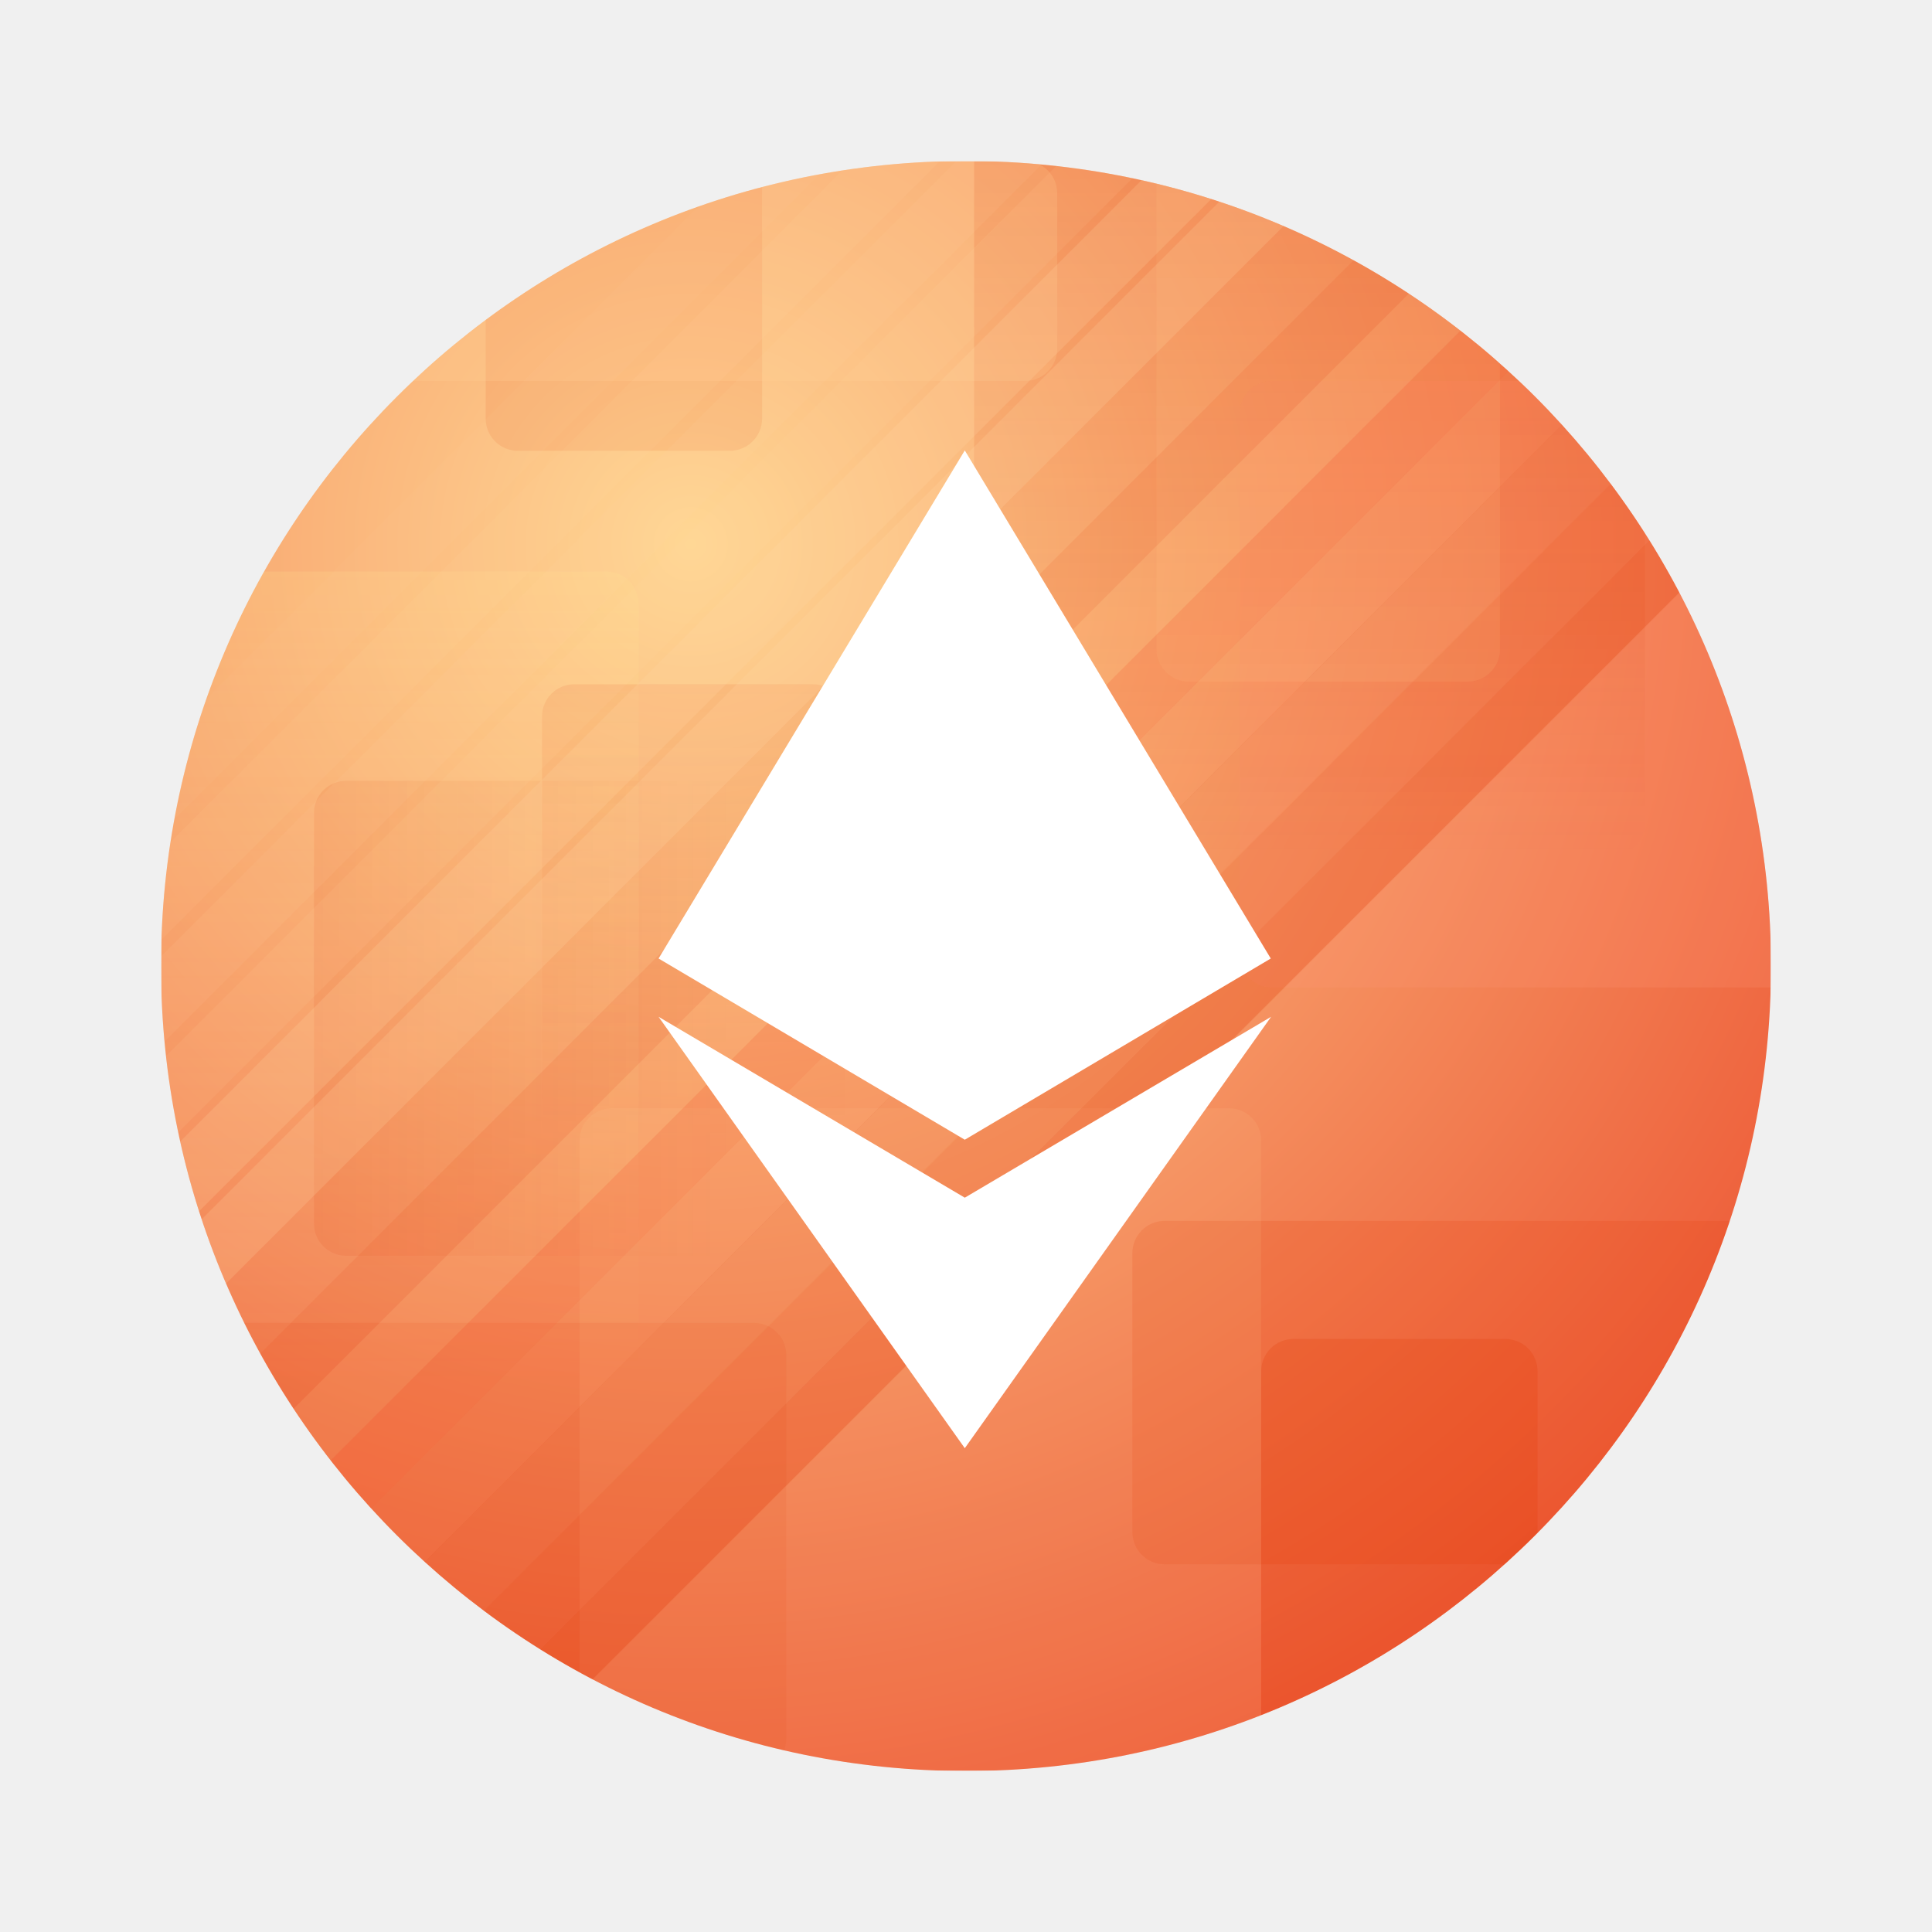
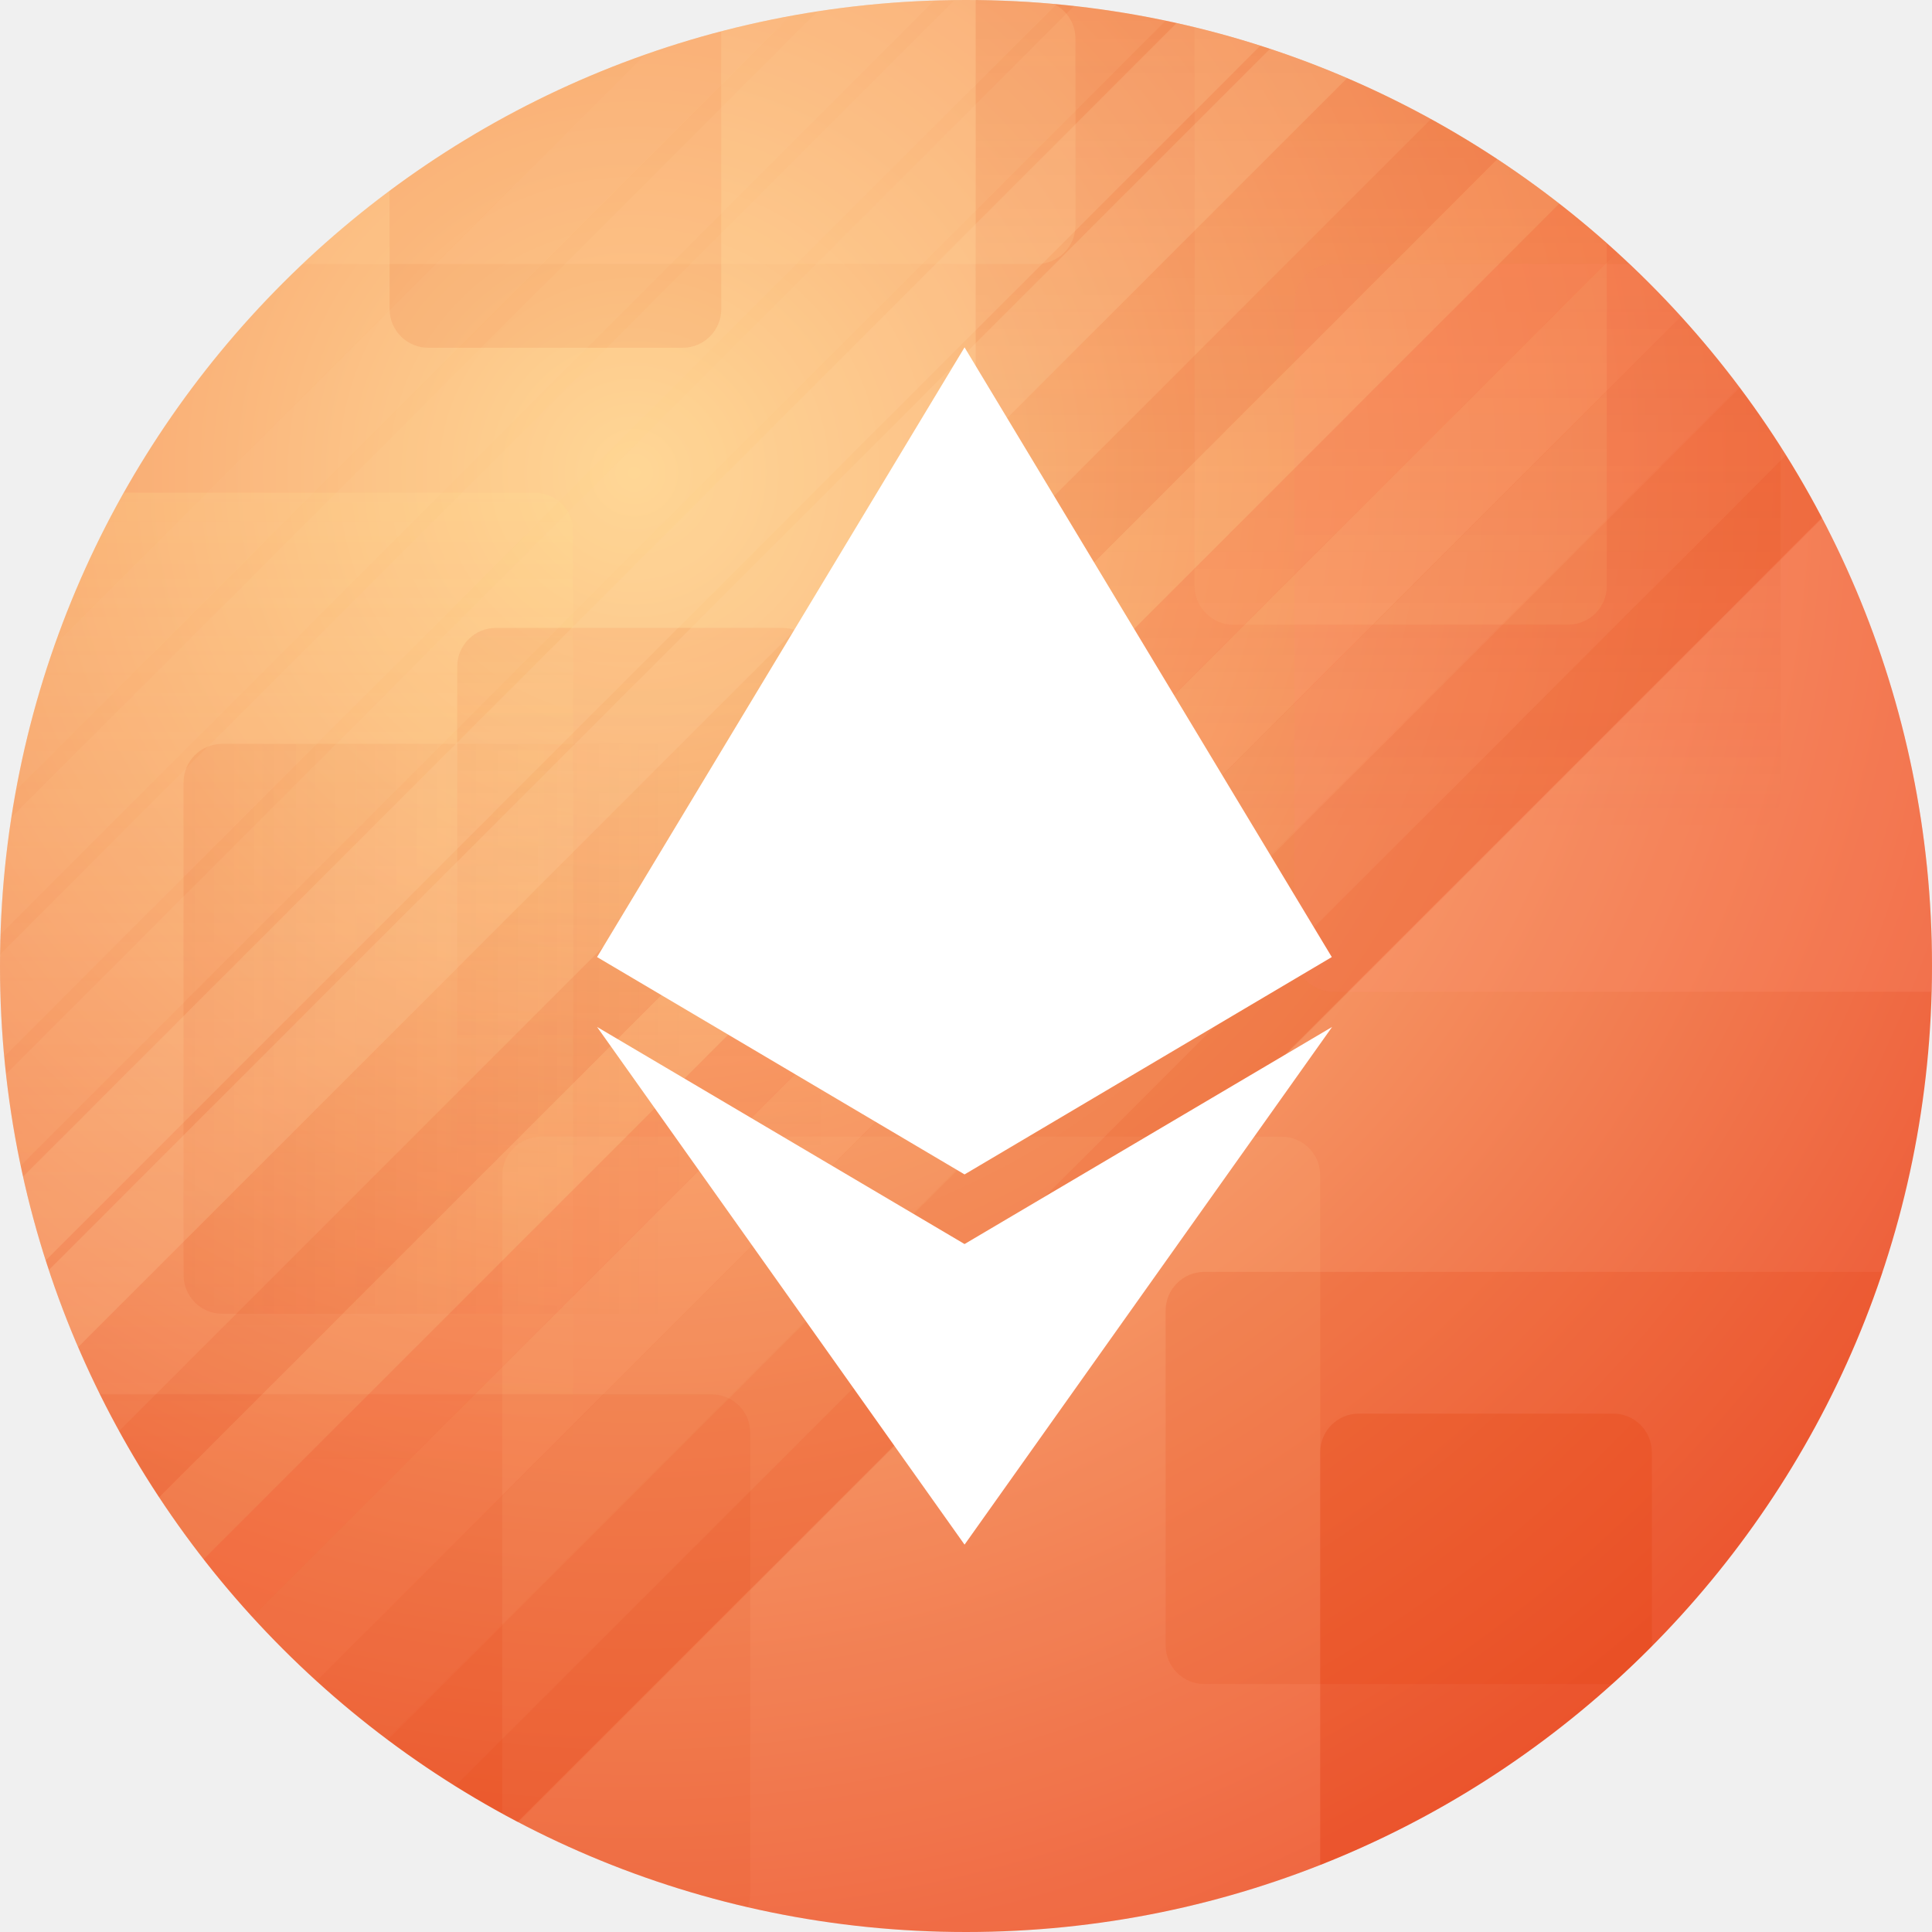
<svg xmlns="http://www.w3.org/2000/svg" width="24" height="24" viewBox="0 0 24 24" fill="none">
-   <g clip-path="url(#clip0_3191_4622)">
-     <mask id="mask0_3191_4622" style="mask-type:luminance" maskUnits="userSpaceOnUse" x="2" y="2" width="20" height="20">
-       <path d="M22 2H2V22H22V2Z" fill="white" />
-     </mask>
-     <g mask="url(#mask0_3191_4622)">
-       <path d="M12 22C17.523 22 22 17.523 22 12C22 6.477 17.523 2 12 2C6.477 2 2 6.477 2 12C2 17.523 6.477 22 12 22Z" fill="url(#paint0_radial_3191_4622)" />
-       <mask id="mask1_3191_4622" style="mask-type:alpha" maskUnits="userSpaceOnUse" x="2" y="2" width="20" height="20">
-         <path d="M12 22C17.523 22 22 17.523 22 12C22 6.477 17.523 2 12 2C6.477 2 2 6.477 2 12C2 17.523 6.477 22 12 22Z" fill="url(#paint1_radial_3191_4622)" />
+   <g clip-path="url(#clip0_55_3333)">
+     <g clip-path="url(#clip1_55_3333)">
+       <mask id="mask0_55_3333" style="mask-type:luminance" maskUnits="userSpaceOnUse" x="0" y="0" width="24" height="24">
+         <path d="M24 0H0V24H24V0Z" fill="white" />
      </mask>
-       <g mask="url(#mask1_3191_4622)">
-         <path opacity="0.2" d="M1.667 7.5C1.667 7.279 1.846 7.1 2.067 7.1H7.533C7.754 7.1 7.933 7.279 7.933 7.5V16.8C7.933 17.021 7.754 17.2 7.533 17.2H2.067C1.846 17.2 1.667 17.021 1.667 16.8V7.5Z" fill="url(#paint2_linear_3191_4622)" />
-         <path opacity="0.2" d="M14.067 15.566C14.067 15.346 14.246 15.166 14.467 15.166H21.6C21.821 15.166 22 15.346 22 15.566V19.033C22 19.254 21.821 19.433 21.6 19.433H14.467C14.246 19.433 14.067 19.254 14.067 19.033V15.566Z" fill="#E74310" />
-         <path opacity="0.2" d="M18.7 16.633C18.921 16.633 19.1 16.812 19.1 17.033V23.767C19.1 23.988 18.921 24.167 18.7 24.167H16.067C15.846 24.167 15.667 23.988 15.667 23.767V17.033C15.667 16.812 15.846 16.633 16.067 16.633H18.7Z" fill="#DF3600" />
-         <path opacity="0.1" d="M10.1 8.5C10.321 8.5 10.5 8.679 10.5 8.9V14.267C10.5 14.488 10.321 14.667 10.1 14.667H7.133C6.912 14.667 6.733 14.488 6.733 14.267V8.9C6.733 8.679 6.912 8.5 7.133 8.5H10.1Z" fill="url(#paint3_linear_3191_4622)" />
-         <path opacity="0.1" d="M3.9 10.1C3.9 9.879 4.079 9.7 4.3 9.7H9.167C9.388 9.7 9.567 9.879 9.567 10.1V15.2C9.567 15.421 9.388 15.6 9.167 15.6H4.3C4.079 15.6 3.9 15.421 3.9 15.2V10.1Z" fill="url(#paint4_linear_3191_4622)" />
-         <path opacity="0.2" d="M22 4.733C22.221 4.733 22.4 4.912 22.4 5.133V11.867C22.4 12.087 22.221 12.267 22 12.267H15.8C15.579 12.267 15.4 12.087 15.4 11.867V5.133C15.4 4.912 15.579 4.733 15.8 4.733H22Z" fill="#FF9776" />
-         <path opacity="0.2" d="M18.233 0.267C18.454 0.267 18.633 0.446 18.633 0.667V8.067C18.633 8.287 18.454 8.467 18.233 8.467H14.767C14.546 8.467 14.367 8.287 14.367 8.067V0.667C14.367 0.446 14.546 0.267 14.767 0.267H18.233Z" fill="#FFCA8C" />
-         <path opacity="0.2" d="M20.033 1.6C20.254 1.6 20.433 1.779 20.433 2V10.233C20.433 10.454 20.254 10.633 20.033 10.633H12.5C12.279 10.633 12.1 10.454 12.1 10.233V2C12.1 1.779 12.279 1.6 12.5 1.6H20.033Z" fill="url(#paint5_linear_3191_4622)" />
-         <path opacity="0.1" d="M9.067 -0.733C9.288 -0.733 9.467 -0.554 9.467 -0.333V5.2C9.467 5.421 9.288 5.6 9.067 5.6H6.433C6.212 5.6 6.033 5.421 6.033 5.2V-0.333C6.033 -0.554 6.212 -0.733 6.433 -0.733H9.067Z" fill="#DF3600" />
-         <path opacity="0.1" d="M9.367 16.433C9.588 16.433 9.767 16.612 9.767 16.833V21.6C9.767 21.821 9.588 22 9.367 22H2.667C2.446 22 2.267 21.821 2.267 21.6L2.267 16.833C2.267 16.612 2.446 16.433 2.667 16.433H9.367Z" fill="#DF3600" />
-         <path opacity="0.1" d="M15.267 13.767C15.488 13.767 15.667 13.946 15.667 14.167V21.6C15.667 21.821 15.488 22 15.267 22H7.6C7.379 22 7.2 21.821 7.2 21.6V14.167C7.2 13.946 7.379 13.767 7.6 13.767H15.267Z" fill="#FFD494" />
-         <path opacity="0.2" d="M12.733 2C12.954 2 13.133 2.179 13.133 2.4V4.333C13.133 4.554 12.954 4.733 12.733 4.733H4.733C4.512 4.733 4.333 4.554 4.333 4.333V2.4C4.333 2.179 4.512 2 4.733 2L12.733 2Z" fill="#FFD494" />
-         <path opacity="0.1" d="M6.425 21.805L21.405 6.825L20.892 6.311L5.911 21.291L6.425 21.805Z" fill="#DF3600" />
-         <path opacity="0.1" d="M5.301 20.715L20.282 5.734L19.613 5.065L4.632 20.046L5.301 20.715Z" fill="#DF3600" />
-         <path opacity="0.1" d="M4.669 20.016L19.649 5.035L18.98 4.366L4 19.347L4.669 20.016Z" fill="#F45C2C" />
-         <path opacity="0.2" d="M4.069 19.282L19.049 4.302L18.499 3.752L3.518 18.732L4.069 19.282Z" fill="#F45C2C" />
-         <path opacity="0.1" d="M3.517 18.731L18.497 3.75L17.947 3.2L2.967 18.18L3.517 18.731Z" fill="#FFBC6E" />
-         <path opacity="0.1" d="M3.151 17.997L18.131 3.017L17.58 2.467L2.6 17.447L3.151 17.997Z" fill="#DF3600" />
-         <path opacity="0.09" d="M1.384 13.598L13.196 1.785L12.646 1.235L0.833 13.047L1.384 13.598Z" fill="#FFD5A4" />
-         <path opacity="0.08" d="M0.751 12.929L12.563 1.117L12.012 0.567L0.2 12.379L0.751 12.929Z" fill="#FFD5A4" />
-         <path opacity="0.05" d="M0.184 12.162L11.996 0.35L11.445 -0.2L-0.367 11.612L0.184 12.162Z" fill="#FFD5A4" />
-         <path opacity="0.2" d="M2.317 15.203L16.036 1.484L15.486 0.933L1.767 14.652L2.317 15.203Z" fill="#FFD5A4" />
-         <path opacity="0.2" d="M2.684 16.069L16.403 2.35L15.852 1.8L2.133 15.519L2.684 16.069Z" fill="#FFD5A4" />
-         <path opacity="0.1" d="M2.084 14.197L14.26 2.021L13.71 1.471L1.533 13.647L2.084 14.197Z" fill="#FFD5A4" />
-         <path opacity="0.1" d="M6.403 21.817L21.383 6.836L20.285 5.738L5.305 20.718L6.403 21.817Z" fill="#DF3600" />
-         <path opacity="0.1" d="M6.403 21.817L21.383 6.836L20.279 5.732L5.299 20.712L6.403 21.817Z" fill="#DF3600" />
+       <g mask="url(#mask0_55_3333)">
+         <path d="M12 24C18.627 24 24 18.627 24 12C24 5.373 18.627 0 12 0C5.373 0 0 5.373 0 12C0 18.627 5.373 24 12 24Z" fill="url(#paint0_radial_55_3333)" />
+         <mask id="mask1_55_3333" style="mask-type:alpha" maskUnits="userSpaceOnUse" x="0" y="0" width="24" height="24">
+           <path d="M12 24C18.627 24 24 18.627 24 12C24 5.373 18.627 0 12 0C5.373 0 0 5.373 0 12C0 18.627 5.373 24 12 24Z" fill="url(#paint1_radial_55_3333)" />
+         </mask>
+         <g mask="url(#mask1_55_3333)">
+           <path opacity="0.2" d="M-0.4 6.6C-0.4 6.335 -0.185 6.12 0.08 6.12H6.64C6.905 6.12 7.12 6.335 7.12 6.6V17.76C7.12 18.025 6.905 18.24 6.64 18.24H0.08C-0.185 18.24 -0.4 18.025 -0.4 17.76V6.6Z" fill="url(#paint2_linear_55_3333)" />
+           <path opacity="0.2" d="M14.48 16.28C14.48 16.015 14.695 15.8 14.96 15.8H23.52C23.785 15.8 24 16.015 24 16.28V20.44C24 20.705 23.785 20.92 23.52 20.92H14.96C14.695 20.92 14.48 20.705 14.48 20.44V16.28Z" fill="#E74310" />
+           <path opacity="0.2" d="M20.04 17.56C20.305 17.56 20.52 17.775 20.52 18.04V26.12C20.52 26.385 20.305 26.6 20.04 26.6H16.88C16.615 26.6 16.4 26.385 16.4 26.12V18.04C16.4 17.775 16.615 17.56 16.88 17.56H20.04Z" fill="#DF3600" />
+           <path opacity="0.1" d="M9.72 7.8C9.985 7.8 10.2 8.015 10.2 8.28V14.72C10.2 14.985 9.985 15.2 9.72 15.2H6.16C5.895 15.2 5.68 14.985 5.68 14.72V8.28C5.68 8.015 5.895 7.8 6.16 7.8H9.72Z" fill="url(#paint3_linear_55_3333)" />
+           <path opacity="0.1" d="M2.28 9.72C2.28 9.455 2.495 9.24 2.76 9.24H8.6C8.865 9.24 9.08 9.455 9.08 9.72V15.84C9.08 16.105 8.865 16.32 8.6 16.32H2.76C2.495 16.32 2.28 16.105 2.28 15.84V9.72Z" fill="url(#paint4_linear_55_3333)" />
+           <path opacity="0.2" d="M24 3.28C24.265 3.28 24.48 3.495 24.48 3.76V11.84C24.48 12.105 24.265 12.32 24 12.32H16.56C16.295 12.32 16.08 12.105 16.08 11.84V3.76C16.08 3.495 16.295 3.28 16.56 3.28H24Z" fill="#FF9776" />
+           <path opacity="0.2" d="M19.48 -2.08C19.745 -2.08 19.96 -1.865 19.96 -1.6V7.28C19.96 7.545 19.745 7.76 19.48 7.76H15.32C15.055 7.76 14.84 7.545 14.84 7.28V-1.6C14.84 -1.865 15.055 -2.08 15.32 -2.08H19.48Z" fill="#FFCA8C" />
+           <path opacity="0.2" d="M21.64 -0.48C21.905 -0.48 22.12 -0.265 22.12 1.99401e-05V9.88C22.12 10.145 21.905 10.36 21.64 10.36H12.6C12.335 10.36 12.12 10.145 12.12 9.88V1.97875e-05C12.12 -0.265 12.335 -0.48 12.6 -0.48H21.64Z" fill="url(#paint5_linear_55_3333)" />
+           <path opacity="0.1" d="M8.48 -3.28C8.745 -3.28 8.96 -3.065 8.96 -2.8V3.84C8.96 4.105 8.745 4.32 8.48 4.32H5.32C5.055 4.32 4.84 4.105 4.84 3.84V-2.8C4.84 -3.065 5.055 -3.28 5.32 -3.28H8.48Z" fill="#DF3600" />
+           <path opacity="0.1" d="M8.84 17.32C9.105 17.32 9.32 17.535 9.32 17.8V23.52C9.32 23.785 9.105 24 8.84 24H0.8C0.535 24 0.32 23.785 0.32 23.52L0.32 17.8C0.32 17.535 0.535 17.32 0.8 17.32H8.84Z" fill="#DF3600" />
+           <path opacity="0.1" d="M15.92 14.12C16.185 14.12 16.4 14.335 16.4 14.6V23.52C16.4 23.785 16.185 24 15.92 24H6.72C6.455 24 6.24 23.785 6.24 23.52V14.6C6.24 14.335 6.455 14.12 6.72 14.12H15.92Z" fill="#FFD494" />
+           <path opacity="0.2" d="M12.88 4.19628e-07C13.145 4.31216e-07 13.36 0.215 13.36 0.48V2.8C13.36 3.065 13.145 3.28 12.88 3.28H3.28C3.015 3.28 2.8 3.065 2.8 2.8V0.48C2.8 0.215 3.015 -1.15878e-08 3.28 0L12.88 4.19628e-07Z" fill="#FFD494" />
+           <path opacity="0.1" d="M5.31 23.766L23.286 5.79L22.67 5.173L4.693 23.15L5.31 23.766Z" fill="#DF3600" />
+           <path opacity="0.1" d="M3.961 22.458L21.938 4.481L21.135 3.679L3.159 21.655L3.961 22.458Z" fill="#DF3600" />
+           <path opacity="0.1" d="M3.203 21.619L21.179 3.643L20.376 2.84L2.4 20.816L3.203 21.619Z" fill="#F45C2C" />
+           <path opacity="0.2" d="M2.483 20.739L20.459 2.763L19.798 2.102L1.822 20.078L2.483 20.739Z" fill="#F45C2C" />
+           <path opacity="0.1" d="M1.821 20.077L19.797 2.101L19.136 1.44L1.16 19.416L1.821 20.077Z" fill="#FFBC6E" />
+           <path opacity="0.1" d="M1.381 19.197L19.357 1.221L18.696 0.56L0.72 18.536L1.381 19.197Z" fill="#DF3600" />
+           <path opacity="0.09" d="M-0.739 13.917L13.435 -0.258L12.774 -0.918L-1.4 13.256L-0.739 13.917Z" fill="#FFD5A4" />
+           <path opacity="0.08" d="M-1.499 13.115L12.675 -1.059L12.014 -1.72L-2.16 12.454L-1.499 13.115Z" fill="#FFD5A4" />
+           <path opacity="0.05" d="M-2.179 12.195L11.995 -1.979L11.335 -2.64L-2.84 11.534L-2.179 12.195Z" fill="#FFD5A4" />
+           <path opacity="0.2" d="M0.381 15.844L16.843 -0.619L16.183 -1.28L-0.28 15.183L0.381 15.844Z" fill="#FFD5A4" />
+           <path opacity="0.2" d="M0.821 16.884L17.284 0.421L16.623 -0.24L0.16 16.223L0.821 16.884Z" fill="#FFD5A4" />
+           <path opacity="0.1" d="M0.101 14.637L14.712 0.026L14.051 -0.635L-0.56 13.976L0.101 14.637Z" fill="#FFD5A4" />
+           <path opacity="0.1" d="M5.283 23.78L23.26 5.803L21.942 4.485L3.965 22.462L5.283 23.78Z" fill="#DF3600" />
+           <path opacity="0.1" d="M5.283 23.78L23.26 5.803L21.935 4.479L3.959 22.455L5.283 23.78Z" fill="#DF3600" />
+         </g>
+         <path d="M11.982 14.589L7.417 11.889L11.982 4.315L16.544 11.889L11.982 14.589Z" fill="white" />
+         <path d="M11.982 19.188L7.417 12.757L11.982 15.454L16.548 12.757L11.982 19.188Z" fill="white" />
      </g>
-       <path d="M11.985 14.158L8.181 11.907L11.985 5.595L15.786 11.907L11.985 14.158Z" fill="white" />
-       <path d="M11.985 17.99L8.181 12.631L11.985 14.878L15.79 12.631L11.985 17.99Z" fill="white" />
    </g>
  </g>
  <defs>
-     <radialGradient id="paint0_radial_3191_4622" cx="0" cy="0" r="1" gradientUnits="userSpaceOnUse" gradientTransform="translate(8.53333 6.78333) rotate(54.1675) scale(16.5694)">
+     <radialGradient id="paint0_radial_55_3333" cx="0" cy="0" r="1" gradientUnits="userSpaceOnUse" gradientTransform="translate(7.84 5.74) rotate(54.1675) scale(19.8833)">
      <stop stop-color="#FFD794" />
      <stop offset="1" stop-color="#ED5A37" />
    </radialGradient>
-     <radialGradient id="paint1_radial_3191_4622" cx="0" cy="0" r="1" gradientUnits="userSpaceOnUse" gradientTransform="translate(8.53333 6.78333) rotate(54.1675) scale(16.5694)">
+     <radialGradient id="paint1_radial_55_3333" cx="0" cy="0" r="1" gradientUnits="userSpaceOnUse" gradientTransform="translate(7.84 5.74) rotate(54.1675) scale(19.8833)">
      <stop stop-color="#FFD794" />
      <stop offset="1" stop-color="#ED5A37" />
    </radialGradient>
-     <linearGradient id="paint2_linear_3191_4622" x1="4.8" y1="7.1" x2="4.8" y2="17.2" gradientUnits="userSpaceOnUse">
+     <linearGradient id="paint2_linear_55_3333" x1="3.36" y1="6.12" x2="3.36" y2="18.24" gradientUnits="userSpaceOnUse">
      <stop stop-color="#FFE090" />
      <stop offset="1" stop-color="#FFE090" stop-opacity="0" />
    </linearGradient>
-     <linearGradient id="paint3_linear_3191_4622" x1="8.6" y1="8.5" x2="8.6" y2="14.2" gradientUnits="userSpaceOnUse">
+     <linearGradient id="paint3_linear_55_3333" x1="7.92" y1="7.8" x2="7.92" y2="14.64" gradientUnits="userSpaceOnUse">
      <stop stop-color="#DF3600" />
      <stop offset="1" stop-color="#DF3600" stop-opacity="0" />
    </linearGradient>
-     <linearGradient id="paint4_linear_3191_4622" x1="3.9" y1="12.676" x2="9.138" y2="12.676" gradientUnits="userSpaceOnUse">
+     <linearGradient id="paint4_linear_55_3333" x1="2.28" y1="12.811" x2="8.565" y2="12.811" gradientUnits="userSpaceOnUse">
      <stop stop-color="#DF3600" />
      <stop offset="1" stop-color="#DF3600" stop-opacity="0" />
    </linearGradient>
-     <linearGradient id="paint5_linear_3191_4622" x1="16.267" y1="1.6" x2="16.267" y2="10.633" gradientUnits="userSpaceOnUse">
+     <linearGradient id="paint5_linear_55_3333" x1="17.12" y1="-0.48" x2="17.12" y2="10.36" gradientUnits="userSpaceOnUse">
      <stop stop-color="#DF3600" />
      <stop offset="1" stop-color="#DF3600" stop-opacity="0" />
    </linearGradient>
-     <clipPath id="clip0_3191_4622">
-       <rect width="20" height="20" fill="white" transform="translate(2 2)" />
+     <clipPath id="clip0_55_3333">
+       <rect width="24" height="24" fill="white" />
+     </clipPath>
+     <clipPath id="clip1_55_3333">
+       <rect width="24" height="24" fill="white" />
    </clipPath>
  </defs>
</svg>
